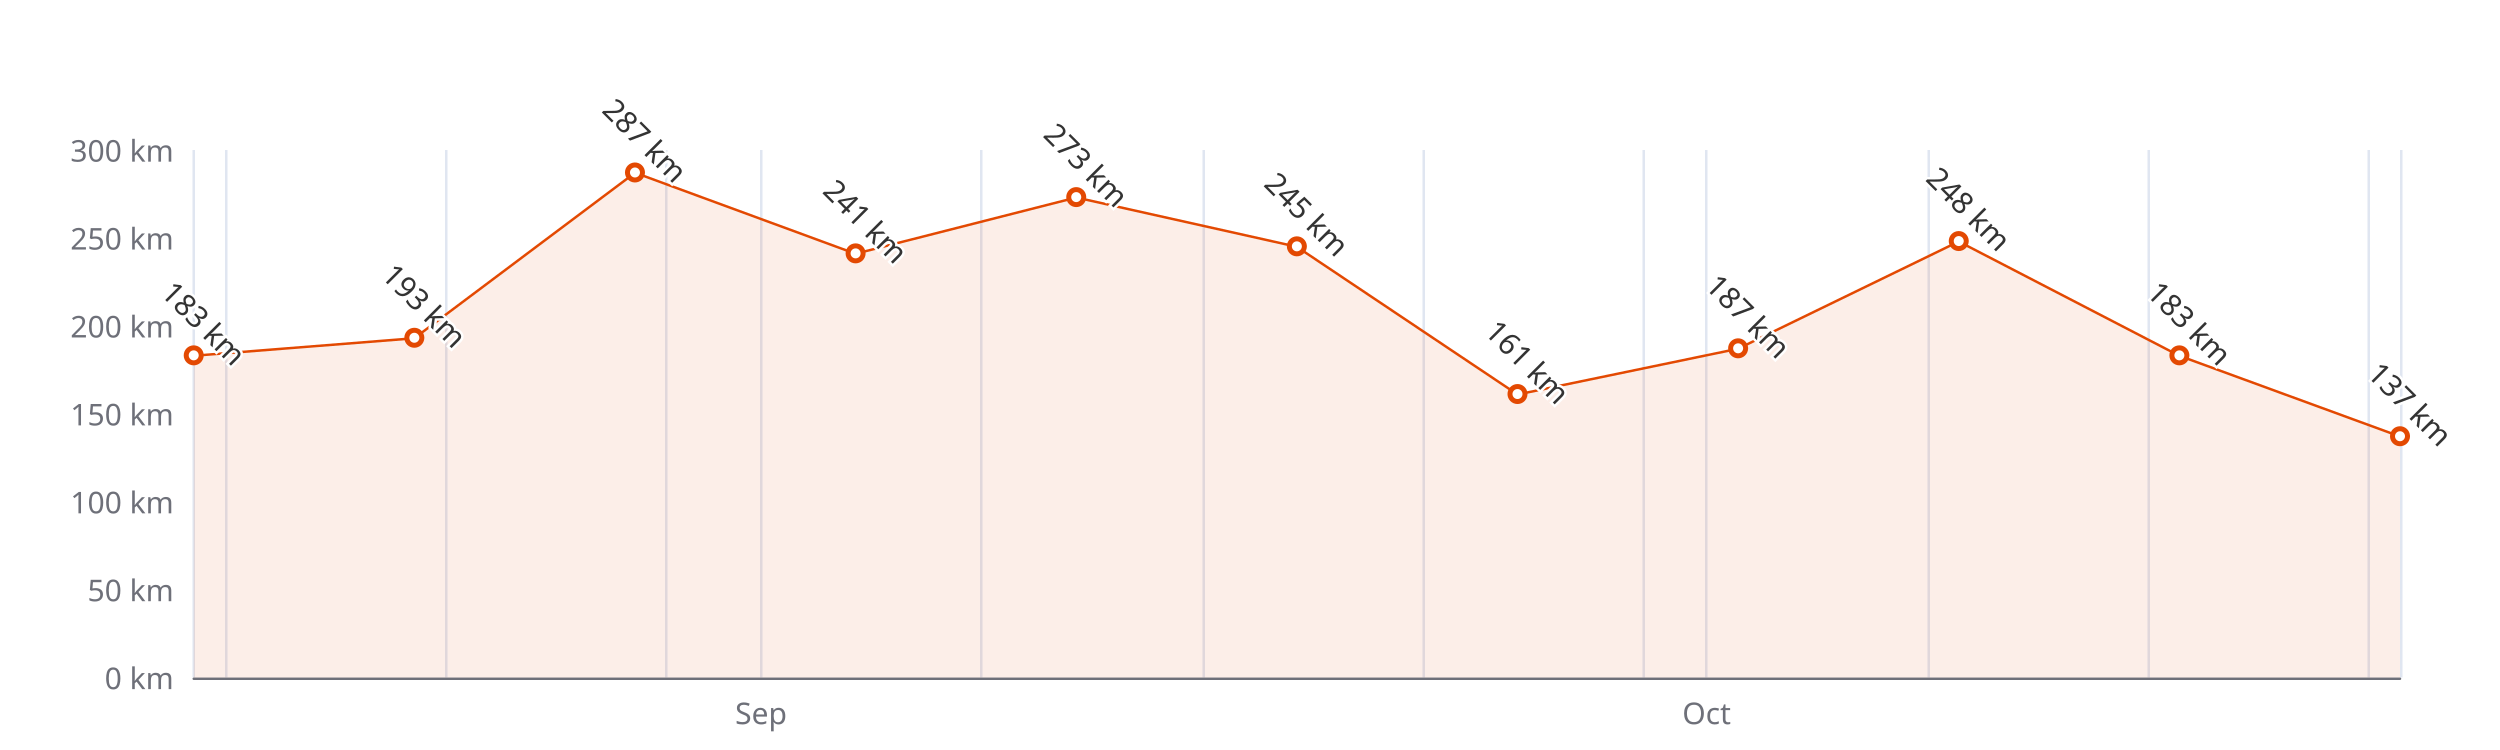
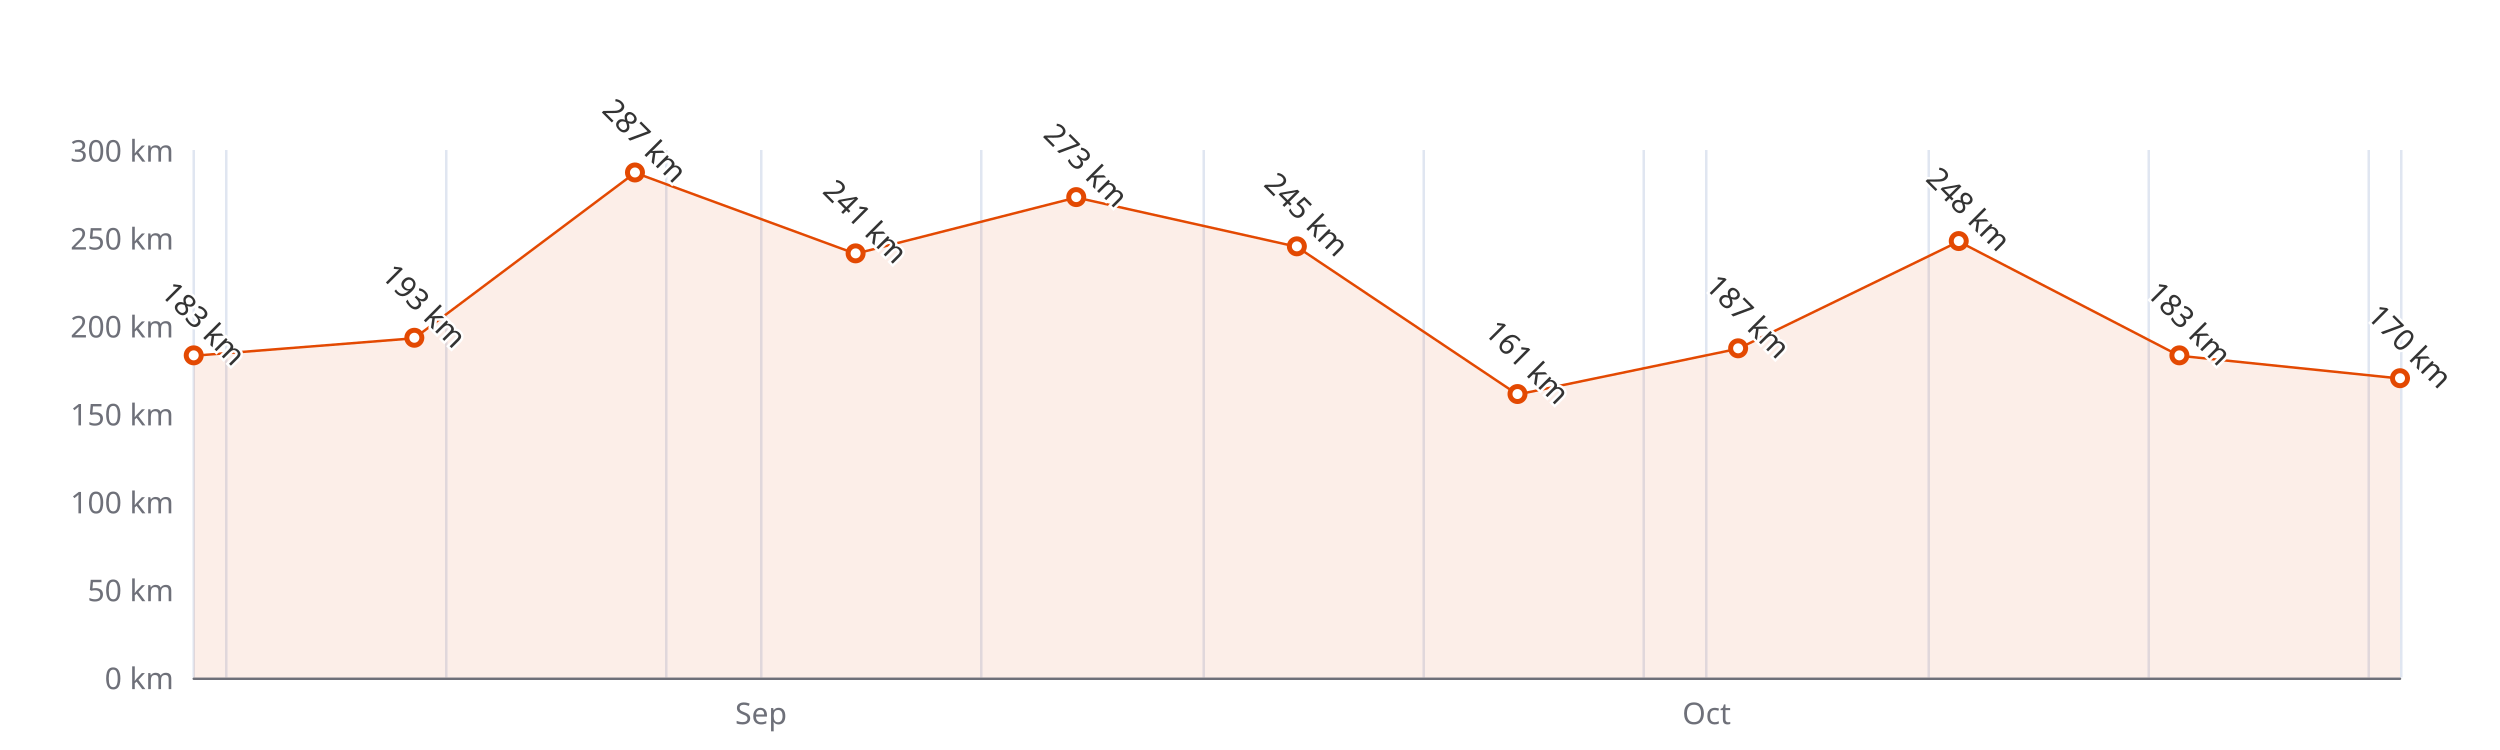
<svg xmlns="http://www.w3.org/2000/svg" width="1000" height="300" version="1.1" baseProfile="full" viewBox="0 0 1000 300">
  <rect width="1000" height="300" x="0" y="0" id="0" fill="#ffffff" />
  <path d="M77.5 60L77.5 271" fill="none" stroke="#E0E6F1" />
  <path d="M90.5 60L90.5 271" fill="none" stroke="#E0E6F1" />
  <path d="M178.5 60L178.5 271" fill="none" stroke="#E0E6F1" />
  <path d="M266.5 60L266.5 271" fill="none" stroke="#E0E6F1" />
  <path d="M304.5 60L304.5 271" fill="none" stroke="#E0E6F1" />
  <path d="M392.5 60L392.5 271" fill="none" stroke="#E0E6F1" />
  <path d="M481.5 60L481.5 271" fill="none" stroke="#E0E6F1" />
  <path d="M569.5 60L569.5 271" fill="none" stroke="#E0E6F1" />
  <path d="M657.5 60L657.5 271" fill="none" stroke="#E0E6F1" />
  <path d="M682.5 60L682.5 271" fill="none" stroke="#E0E6F1" />
  <path d="M771.5 60L771.5 271" fill="none" stroke="#E0E6F1" />
  <path d="M859.5 60L859.5 271" fill="none" stroke="#E0E6F1" />
  <path d="M947.5 60L947.5 271" fill="none" stroke="#E0E6F1" />
  <path d="M960.5 60L960.5 271" fill="none" stroke="#E0E6F1" />
  <path d="M77.5 271.5L960 271.5" fill="none" stroke="#6E7079" stroke-linecap="round" />
  <text dominant-baseline="central" text-anchor="end" style="font-size:12px;font-family:sans-serif;" xml:space="preserve" transform="translate(69.48 271)" fill="#6E7079">0 km</text>
  <text dominant-baseline="central" text-anchor="end" style="font-size:12px;font-family:sans-serif;" xml:space="preserve" transform="translate(69.48 235.8333)" fill="#6E7079">50 km</text>
  <text dominant-baseline="central" text-anchor="end" style="font-size:12px;font-family:sans-serif;" xml:space="preserve" transform="translate(69.48 200.6667)" fill="#6E7079">100 km</text>
  <text dominant-baseline="central" text-anchor="end" style="font-size:12px;font-family:sans-serif;" xml:space="preserve" transform="translate(69.48 165.5)" fill="#6E7079">150 km</text>
  <text dominant-baseline="central" text-anchor="end" style="font-size:12px;font-family:sans-serif;" xml:space="preserve" transform="translate(69.48 130.3333)" fill="#6E7079">200 km</text>
  <text dominant-baseline="central" text-anchor="end" style="font-size:12px;font-family:sans-serif;" xml:space="preserve" transform="translate(69.48 95.1667)" fill="#6E7079">250 km</text>
  <text dominant-baseline="central" text-anchor="end" style="font-size:12px;font-family:sans-serif;" xml:space="preserve" transform="translate(69.48 60)" fill="#6E7079">300 km</text>
  <text dominant-baseline="central" text-anchor="middle" style="font: normal normal 12px sans-serif" y="6" transform="translate(304.4137 279)" fill="#6E7079">Sep</text>
  <text dominant-baseline="central" text-anchor="middle" style="font: normal normal 12px sans-serif" y="6" transform="translate(682.6366 279)" fill="#6E7079">Oct</text>
  <g clip-path="url(#zr4-c0)">
-     <path d="M77.5 142.3L165.7 135.3L254 69.1L342.2 101.5L430.5 79L518.7 98.7L607 157.8L695.2 139.5L783.5 96.6L871.7 142.3L960 174.6L960 271L871.7 271L783.5 271L695.2 271L607 271L518.7 271L430.5 271L342.2 271L254 271L165.7 271L77.5 271Z" fill="rgb(227,73,2)" fill-opacity="0.09" />
-     <path d="M77.5 142.3L165.7 135.3L254 69.1L342.2 101.5L430.5 79L518.7 98.7L607 157.8L695.2 139.5L783.5 96.6L871.7 142.3L960 174.6" fill="none" stroke="#E34902" stroke-linejoin="bevel" />
+     <path d="M77.5 142.3L165.7 135.3L254 69.1L342.2 101.5L430.5 79L518.7 98.7L607 157.8L695.2 139.5L783.5 96.6L871.7 142.3L960 151.4L960 271L871.7 271L783.5 271L695.2 271L607 271L518.7 271L430.5 271L342.2 271L254 271L165.7 271L77.5 271Z" fill="rgb(227,73,2)" fill-opacity="0.09" />
+     <path d="M77.5 142.3L165.7 135.3L254 69.1L342.2 101.5L430.5 79L518.7 98.7L607 157.8L695.2 139.5L783.5 96.6L871.7 142.3L960 151.4" fill="none" stroke="#E34902" stroke-linejoin="bevel" />
  </g>
  <path d="M1 0A1 1 0 1 1 1 -0.1A1 1 0 0 1 1 0" transform="matrix(3,0,0,3,77.48,142.29)" fill="#fff" stroke="#E34902" stroke-width="0.667" />
  <path d="M1 0A1 1 0 1 1 1 -0.1A1 1 0 0 1 1 0" transform="matrix(3,0,0,3,165.732,135.2567)" fill="#fff" stroke="#E34902" stroke-width="0.667" />
  <path d="M1 0A1 1 0 1 1 1 -0.1A1 1 0 0 1 1 0" transform="matrix(3,0,0,3,253.984,69.1433)" fill="#fff" stroke="#E34902" stroke-width="0.667" />
  <path d="M1 0A1 1 0 1 1 1 -0.1A1 1 0 0 1 1 0" transform="matrix(3,0,0,3,342.236,101.4967)" fill="#fff" stroke="#E34902" stroke-width="0.667" />
  <path d="M1 0A1 1 0 1 1 1 -0.1A1 1 0 0 1 1 0" transform="matrix(3,0,0,3,430.488,78.99)" fill="#fff" stroke="#E34902" stroke-width="0.667" />
  <path d="M1 0A1 1 0 1 1 1 -0.1A1 1 0 0 1 1 0" transform="matrix(3,0,0,3,518.74,98.6833)" fill="#fff" stroke="#E34902" stroke-width="0.667" />
  <path d="M1 0A1 1 0 1 1 1 -0.1A1 1 0 0 1 1 0" transform="matrix(3,0,0,3,606.992,157.7633)" fill="#fff" stroke="#E34902" stroke-width="0.667" />
  <path d="M1 0A1 1 0 1 1 1 -0.1A1 1 0 0 1 1 0" transform="matrix(3,0,0,3,695.244,139.4767)" fill="#fff" stroke="#E34902" stroke-width="0.667" />
  <path d="M1 0A1 1 0 1 1 1 -0.1A1 1 0 0 1 1 0" transform="matrix(3,0,0,3,783.496,96.5733)" fill="#fff" stroke="#E34902" stroke-width="0.667" />
  <path d="M1 0A1 1 0 1 1 1 -0.1A1 1 0 0 1 1 0" transform="matrix(3,0,0,3,871.748,142.29)" fill="#fff" stroke="#E34902" stroke-width="0.667" />
-   <path d="M1 0A1 1 0 1 1 1 -0.1A1 1 0 0 1 1 0" transform="matrix(3,0,0,3,960,174.6433)" fill="#fff" stroke="#E34902" stroke-width="0.667" />
+   <path d="M1 0A1 1 0 1 1 1 -0.1A1 1 0 0 1 1 0" transform="matrix(3,0,0,3,960,151.4333)" fill="#fff" stroke="#E34902" stroke-width="0.667" />
  <text dominant-baseline="central" text-anchor="middle" style="font-size:12px;font-family:sans-serif;" xml:space="preserve" y="-6" transform="matrix(0.707,0.707,-0.707,0.707,77.48,133.29)" fill="#333" stroke="rgb(255,255,255)" stroke-width="2" paint-order="stroke" stroke-miterlimit="2">183 km</text>
  <text dominant-baseline="central" text-anchor="middle" style="font-size:12px;font-family:sans-serif;" xml:space="preserve" y="-6" transform="matrix(0.707,0.707,-0.707,0.707,165.732,126.2567)" fill="#333" stroke="rgb(255,255,255)" stroke-width="2" paint-order="stroke" stroke-miterlimit="2">193 km</text>
  <text dominant-baseline="central" text-anchor="middle" style="font-size:12px;font-family:sans-serif;" xml:space="preserve" y="-6" transform="matrix(0.707,0.707,-0.707,0.707,253.984,60.1433)" fill="#333" stroke="rgb(255,255,255)" stroke-width="2" paint-order="stroke" stroke-miterlimit="2">287 km</text>
  <text dominant-baseline="central" text-anchor="middle" style="font-size:12px;font-family:sans-serif;" xml:space="preserve" y="-6" transform="matrix(0.707,0.707,-0.707,0.707,342.236,92.4967)" fill="#333" stroke="rgb(255,255,255)" stroke-width="2" paint-order="stroke" stroke-miterlimit="2">241 km</text>
  <text dominant-baseline="central" text-anchor="middle" style="font-size:12px;font-family:sans-serif;" xml:space="preserve" y="-6" transform="matrix(0.707,0.707,-0.707,0.707,430.488,69.99)" fill="#333" stroke="rgb(255,255,255)" stroke-width="2" paint-order="stroke" stroke-miterlimit="2">273 km</text>
  <text dominant-baseline="central" text-anchor="middle" style="font-size:12px;font-family:sans-serif;" xml:space="preserve" y="-6" transform="matrix(0.707,0.707,-0.707,0.707,518.74,89.6833)" fill="#333" stroke="rgb(255,255,255)" stroke-width="2" paint-order="stroke" stroke-miterlimit="2">245 km</text>
  <text dominant-baseline="central" text-anchor="middle" style="font-size:12px;font-family:sans-serif;" xml:space="preserve" y="-6" transform="matrix(0.707,0.707,-0.707,0.707,606.992,148.7633)" fill="#333" stroke="rgb(255,255,255)" stroke-width="2" paint-order="stroke" stroke-miterlimit="2">161 km</text>
  <text dominant-baseline="central" text-anchor="middle" style="font-size:12px;font-family:sans-serif;" xml:space="preserve" y="-6" transform="matrix(0.707,0.707,-0.707,0.707,695.244,130.4767)" fill="#333" stroke="rgb(255,255,255)" stroke-width="2" paint-order="stroke" stroke-miterlimit="2">187 km</text>
  <text dominant-baseline="central" text-anchor="middle" style="font-size:12px;font-family:sans-serif;" xml:space="preserve" y="-6" transform="matrix(0.707,0.707,-0.707,0.707,783.496,87.5733)" fill="#333" stroke="rgb(255,255,255)" stroke-width="2" paint-order="stroke" stroke-miterlimit="2">248 km</text>
  <text dominant-baseline="central" text-anchor="middle" style="font-size:12px;font-family:sans-serif;" xml:space="preserve" y="-6" transform="matrix(0.707,0.707,-0.707,0.707,871.748,133.29)" fill="#333" stroke="rgb(255,255,255)" stroke-width="2" paint-order="stroke" stroke-miterlimit="2">183 km</text>
-   <text dominant-baseline="central" text-anchor="middle" style="font-size:12px;font-family:sans-serif;" xml:space="preserve" y="-6" transform="matrix(0.707,0.707,-0.707,0.707,960,165.6433)" fill="#333" stroke="rgb(255,255,255)" stroke-width="2" paint-order="stroke" stroke-miterlimit="2">137 km</text>
+   <text dominant-baseline="central" text-anchor="middle" style="font-size:12px;font-family:sans-serif;" xml:space="preserve" y="-6" transform="matrix(0.707,0.707,-0.707,0.707,960,142.4333)" fill="#333" stroke="rgb(255,255,255)" stroke-width="2" paint-order="stroke" stroke-miterlimit="2">170 km</text>
  <defs>
    <clipPath id="zr4-c0">
      <path d="M76 59.5l884 0l0 212l-884 0Z" fill="#000" />
    </clipPath>
  </defs>
</svg>
